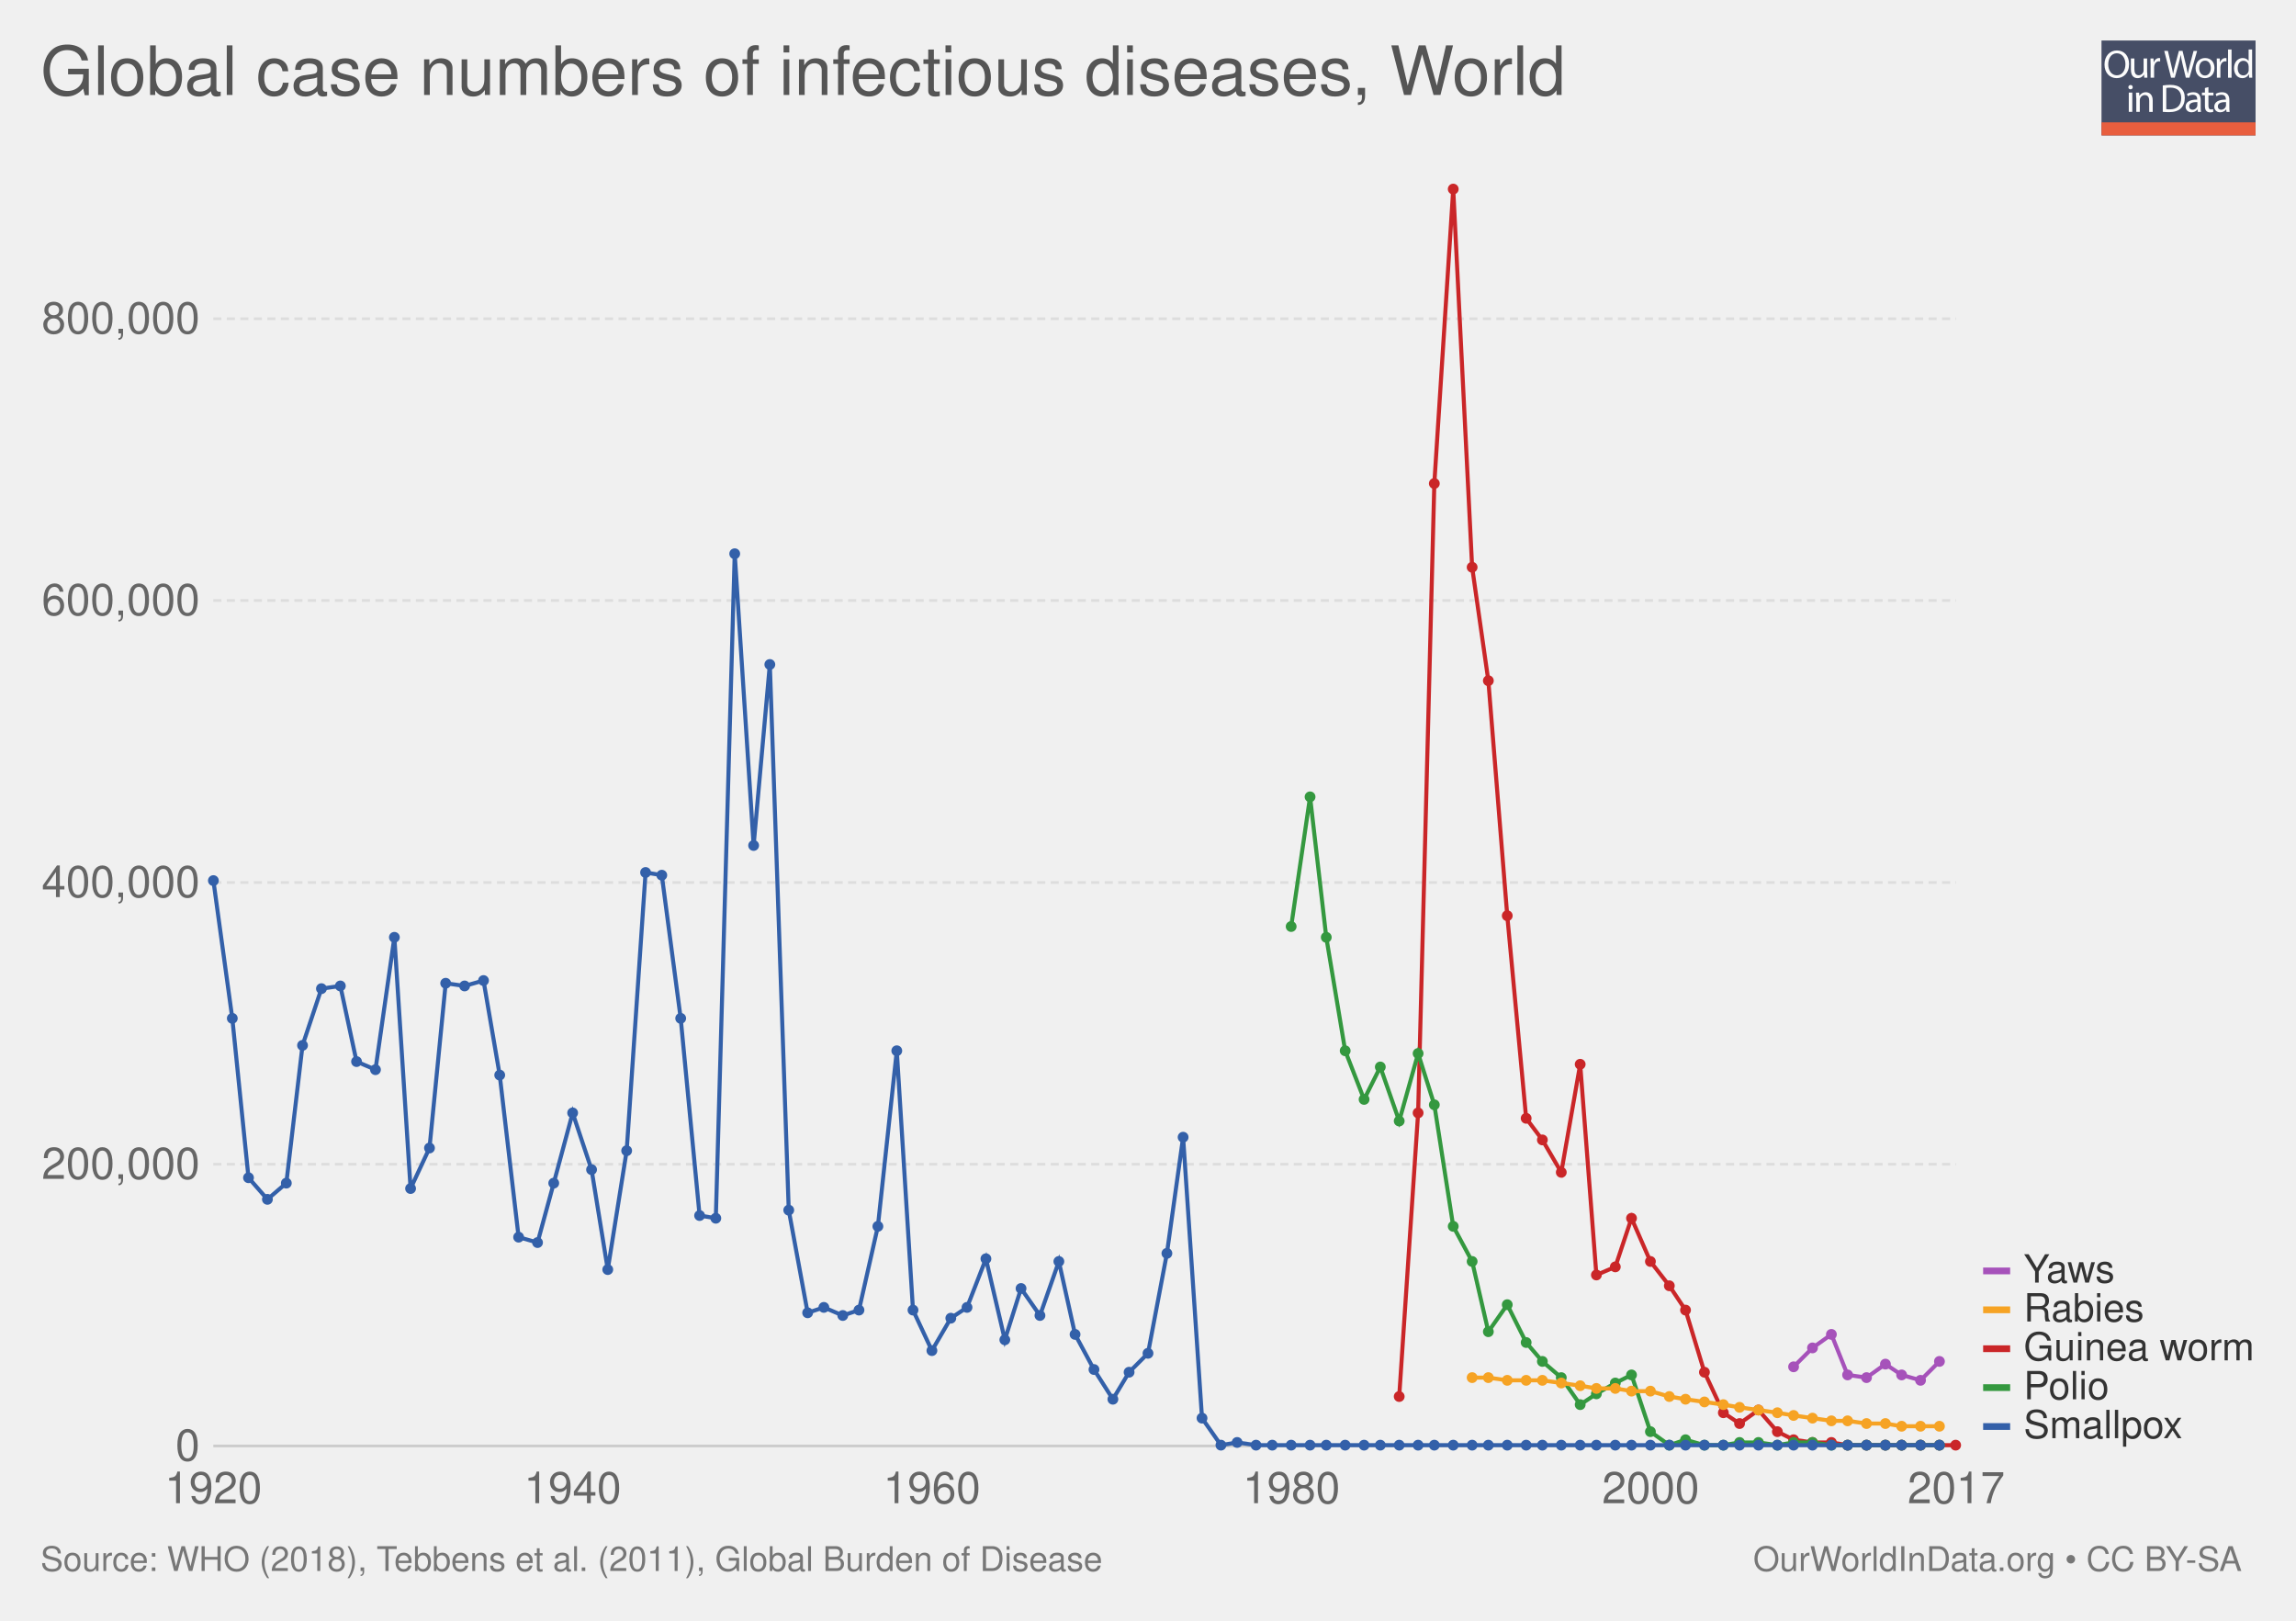
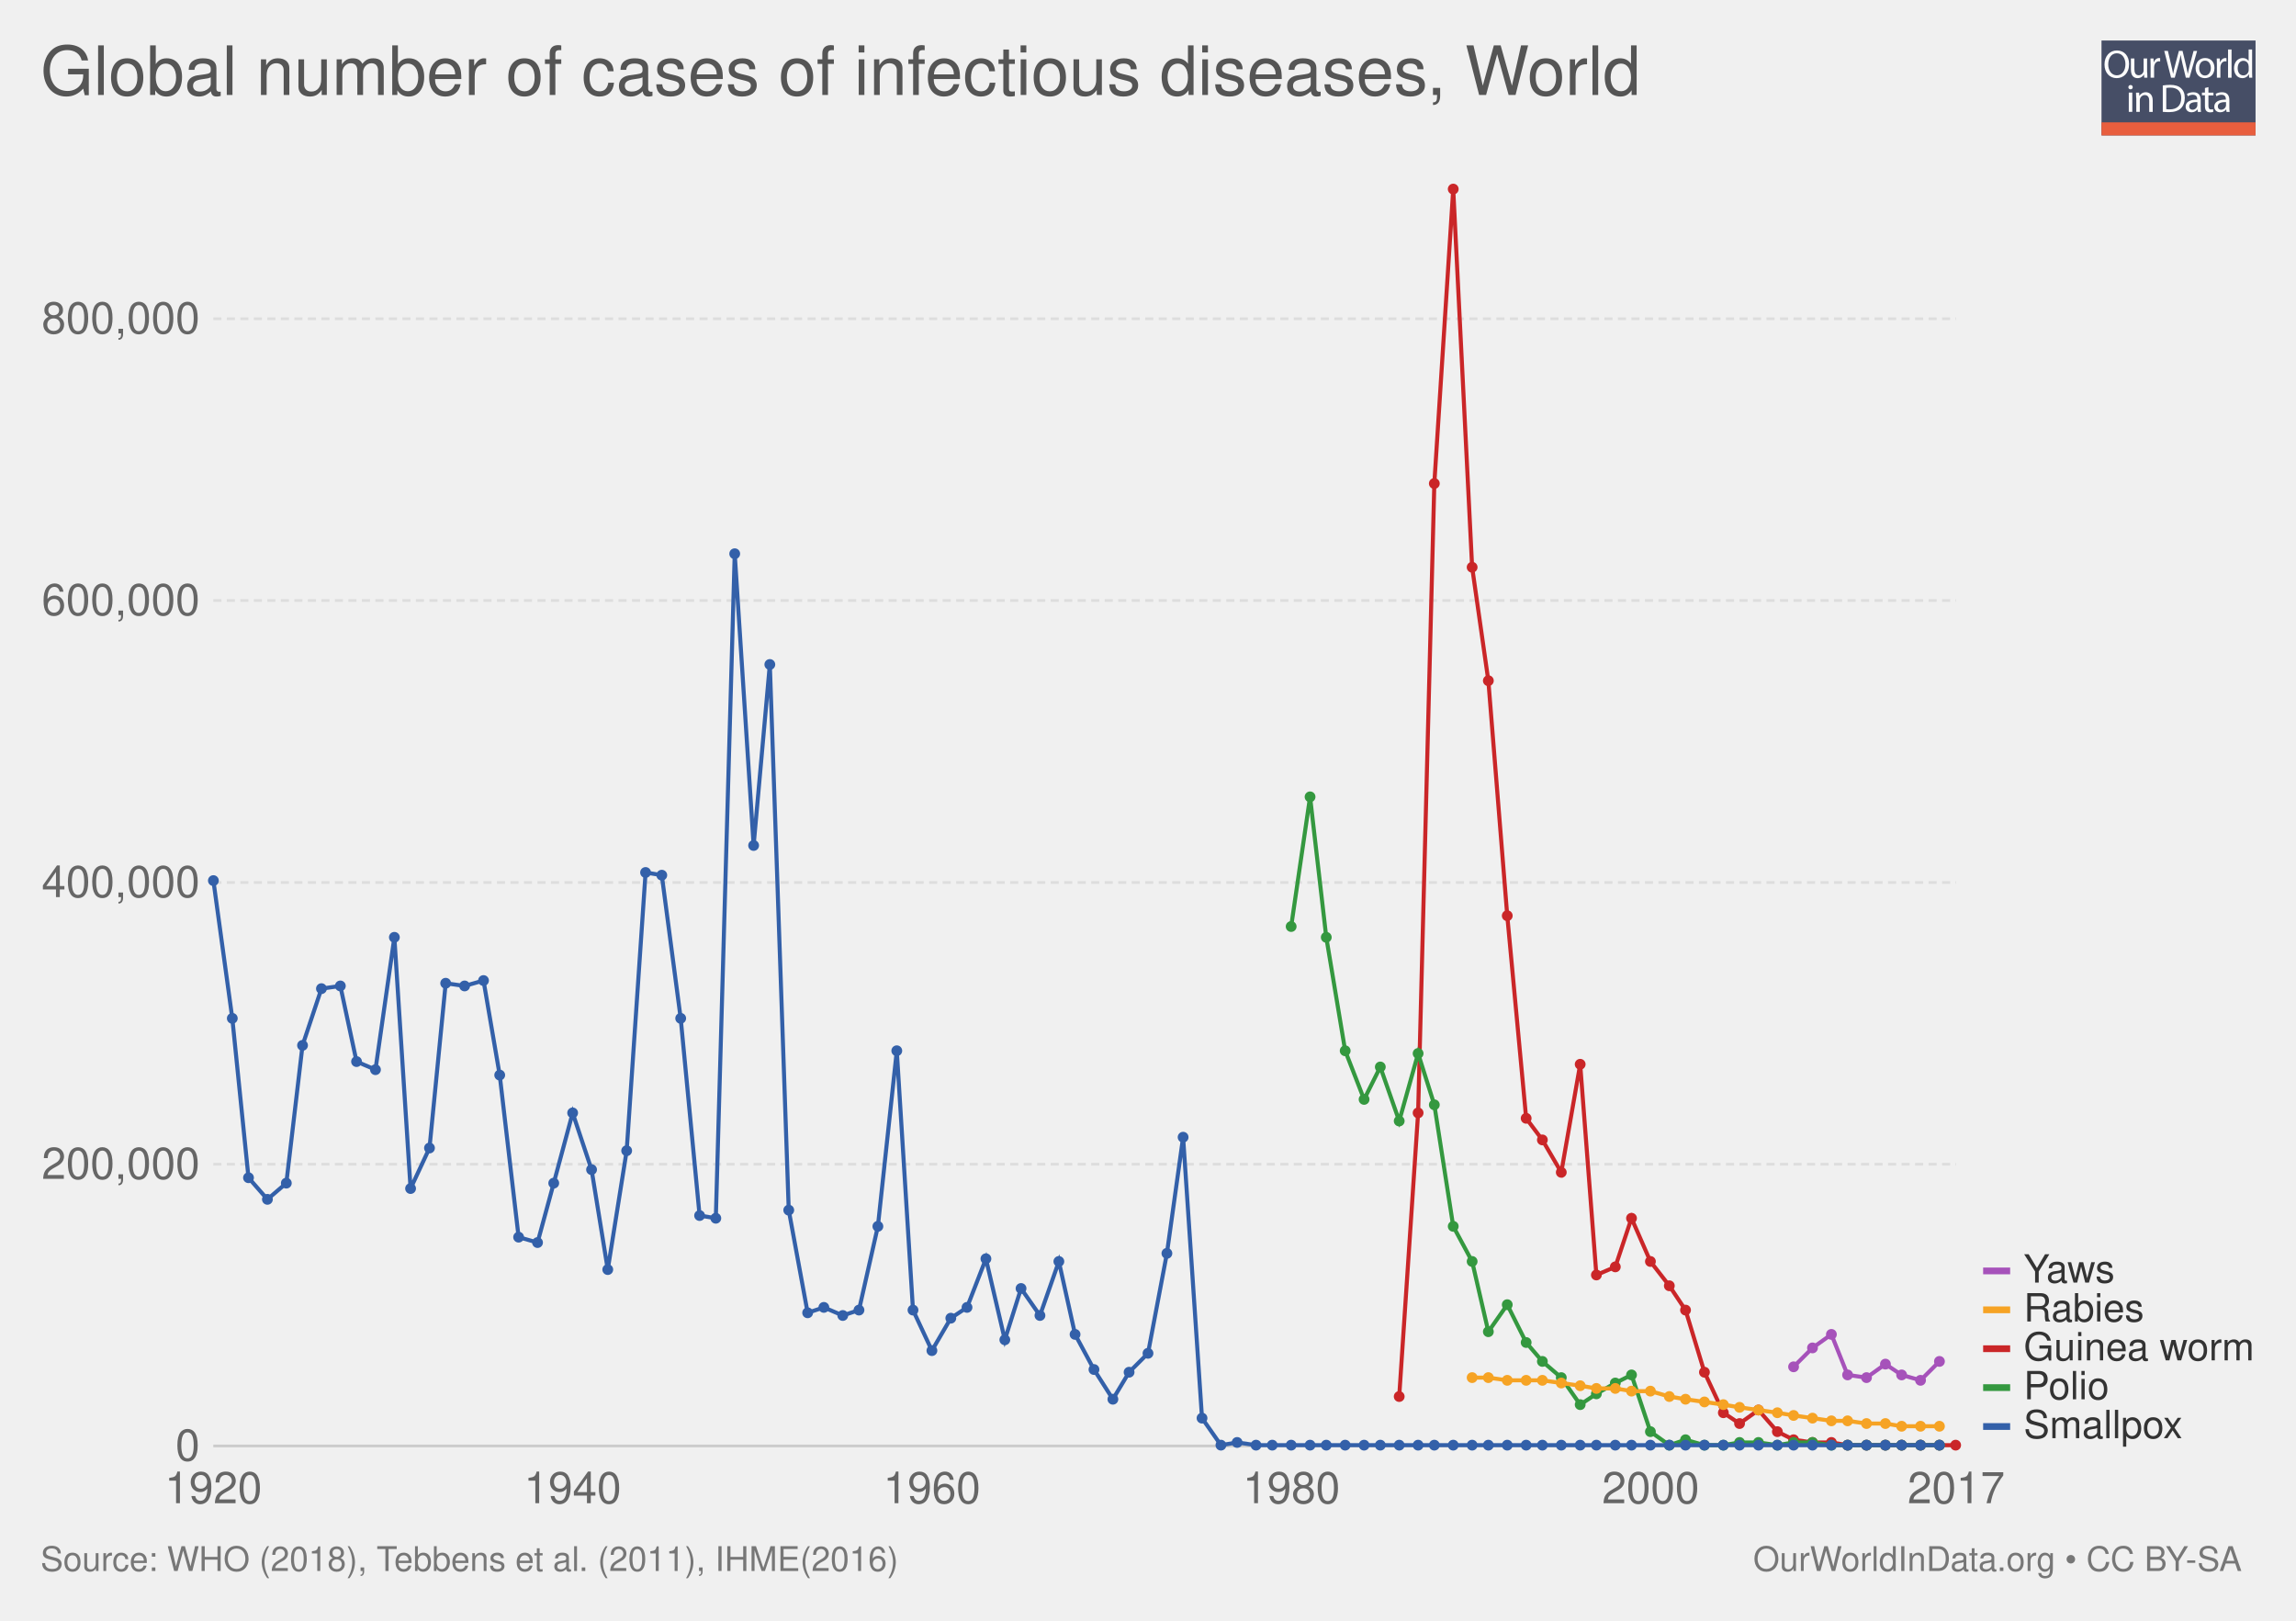
<svg xmlns="http://www.w3.org/2000/svg" xmlns:xlink="http://www.w3.org/1999/xlink" version="1.1" style="font-family: 'Helvetica Neue', Helvetica, Arial, sans-serif; font-size: 18px; background-color: white; text-rendering: optimizeLegibility; -webkit-font-smoothing: antialiased;" width="850" height="600">
  <g class="ChartTab">
    <g class="HeaderView">
      <g opacity="0.8" transform="translate(778, 15) scale(0.27)">
        <a xlink:href="https://ourworldindata.org" target="_blank">
          <g>
            <rect x="0" y="0" fill="#1B2543" width="211.2" height="130.1" />
            <rect x="0" y="112.2" fill="#E63912" width="211.2" height="17.9" />
            <g>
              <rect x="1.2" y="12.3" fill="none" width="210.2" height="99.2" />
              <path fill="#FFFFFF" d="M37.8,32.2c0,12.7-7.7,19.4-17.1,19.4c-9.7,0-16.6-7.5-16.6-18.7c0-11.7,7.3-19.3,17.1-19.3 C31.3,13.7,37.8,21.3,37.8,32.2z M9.2,32.8c0,7.9,4.3,14.9,11.8,14.9c7.5,0,11.8-6.9,11.8-15.3c0-7.3-3.8-14.9-11.8-14.9 C13.1,17.5,9.2,24.8,9.2,32.8z" />
              <path fill="#FFFFFF" d="M62.7,43.8c0,2.7,0.1,5.1,0.2,7.2h-4.3l-0.3-4.3h-0.1c-1.3,2.1-4,4.9-8.8,4.9c-4.2,0-9.1-2.3-9.1-11.6 V24.6h4.8v14.6c0,5,1.5,8.4,5.9,8.4c3.2,0,5.5-2.2,6.3-4.4c0.3-0.7,0.4-1.6,0.4-2.5V24.6h4.8V43.8z" />
              <path fill="#FFFFFF" d="M67.3,32.8c0-3.1-0.1-5.8-0.2-8.2h4.2l0.2,5.2h0.2c1.2-3.5,4.1-5.8,7.3-5.8c0.5,0,0.9,0.1,1.4,0.2v4.5 c-0.5-0.1-1-0.2-1.6-0.2c-3.4,0-5.8,2.6-6.5,6.2c-0.1,0.7-0.2,1.4-0.2,2.2V51h-4.8V32.8z" />
              <path fill="#FFFFFF" d="M95.4,51l-9.4-36.8h5l4.4,18.6c1.1,4.6,2.1,9.2,2.7,12.7h0.1c0.6-3.7,1.8-8,3-12.8l4.9-18.5h5l4.5,18.7 c1,4.4,2,8.7,2.6,12.6h0.1c0.8-4,1.8-8.1,3-12.7l4.9-18.5h4.9L120.6,51h-5L111,31.9c-1.1-4.7-1.9-8.3-2.4-12h-0.1 c-0.7,3.7-1.5,7.3-2.8,12L100.4,51H95.4z" />
              <path fill="#FFFFFF" d="M154.9,37.6c0,9.8-6.8,14-13.2,14c-7.2,0-12.7-5.2-12.7-13.6c0-8.8,5.8-14,13.1-14 C149.8,24,154.9,29.5,154.9,37.6z M133.9,37.9c0,5.8,3.3,10.1,8,10.1c4.6,0,8-4.3,8-10.3c0-4.5-2.2-10.1-7.9-10.1 C136.3,27.6,133.9,32.8,133.9,37.9z" />
              <path fill="#FFFFFF" d="M158.2,32.8c0-3.1-0.1-5.8-0.2-8.2h4.2l0.2,5.2h0.2c1.2-3.5,4.1-5.8,7.3-5.8c0.5,0,0.9,0.1,1.4,0.2v4.5 c-0.5-0.1-1-0.2-1.6-0.2c-3.4,0-5.8,2.6-6.5,6.2c-0.1,0.7-0.2,1.4-0.2,2.2V51h-4.8V32.8z" />
              <path fill="#FFFFFF" d="M173.5,12.3h4.8V51h-4.8V12.3z" />
              <path fill="#FFFFFF" d="M206.5,12.3v31.9c0,2.3,0.1,5,0.2,6.8h-4.3l-0.2-4.6H202c-1.5,2.9-4.7,5.2-9,5.2 c-6.4,0-11.3-5.4-11.3-13.4c-0.1-8.8,5.4-14.2,11.9-14.2c4,0,6.8,1.9,8,4h0.1V12.3H206.5z M201.7,35.4c0-0.6-0.1-1.4-0.2-2 c-0.7-3.1-3.3-5.6-6.9-5.6c-5,0-7.9,4.4-7.9,10.2c0,5.3,2.6,9.8,7.8,9.8c3.2,0,6.2-2.1,7.1-5.7c0.2-0.7,0.2-1.3,0.2-2.1V35.4z" />
              <path fill="#FFFFFF" d="M42.8,64c0.1,1.6-1.1,2.9-3.1,2.9c-1.7,0-2.9-1.3-2.9-2.9c0-1.7,1.3-3,3-3C41.7,61,42.8,62.3,42.8,64z M37.4,97.8V71.4h4.8v26.4H37.4z" />
              <path fill="#FFFFFF" d="M47.5,78.6c0-2.7-0.1-5-0.2-7.1h4.3l0.3,4.4h0.1c1.3-2.5,4.4-5,8.8-5c3.7,0,9.4,2.2,9.4,11.2v15.8h-4.8 V82.6c0-4.3-1.6-7.8-6.1-7.8c-3.2,0-5.6,2.2-6.5,4.9c-0.2,0.6-0.3,1.4-0.3,2.2v15.9h-4.8V78.6z" />
              <path fill="#FFFFFF" d="M84,61.6c2.9-0.4,6.3-0.8,10.1-0.8c6.8,0,11.7,1.6,14.9,4.6c3.3,3,5.2,7.3,5.2,13.2c0,6-1.9,10.9-5.3,14.3 c-3.4,3.4-9.1,5.3-16.3,5.3c-3.4,0-6.2-0.2-8.6-0.4V61.6z M88.8,94.1c1.2,0.2,3,0.3,4.8,0.3c10.2,0,15.7-5.7,15.7-15.6 c0.1-8.7-4.9-14.2-14.9-14.2c-2.5,0-4.3,0.2-5.6,0.5V94.1z" />
              <path fill="#FFFFFF" d="M132.1,97.8l-0.4-3.3h-0.2c-1.5,2.1-4.3,3.9-8.1,3.9c-5.4,0-8.1-3.8-8.1-7.6c0-6.4,5.7-9.9,15.9-9.8v-0.5 c0-2.2-0.6-6.1-6-6.1c-2.5,0-5,0.8-6.9,2l-1.1-3.2c2.2-1.4,5.4-2.3,8.7-2.3c8.1,0,10.1,5.5,10.1,10.8v9.9c0,2.3,0.1,4.5,0.4,6.3 H132.1z M131.4,84.4c-5.3-0.1-11.2,0.8-11.2,5.9c0,3.1,2.1,4.6,4.5,4.6c3.4,0,5.6-2.2,6.4-4.4c0.2-0.5,0.3-1,0.3-1.5V84.4z" />
              <path fill="#FFFFFF" d="M146.6,63.9v7.6h6.9v3.7h-6.9v14.2c0,3.3,0.9,5.1,3.6,5.1c1.3,0,2.2-0.2,2.8-0.3l0.2,3.6 c-0.9,0.4-2.4,0.7-4.3,0.7c-2.2,0-4-0.7-5.2-2c-1.4-1.4-1.9-3.8-1.9-6.9V75.1h-4.1v-3.7h4.1v-6.3L146.6,63.9z" />
              <path fill="#FFFFFF" d="M171.4,97.8l-0.4-3.3h-0.2c-1.5,2.1-4.3,3.9-8.1,3.9c-5.4,0-8.1-3.8-8.1-7.6c0-6.4,5.7-9.9,15.9-9.8v-0.5 c0-2.2-0.6-6.1-6-6.1c-2.5,0-5,0.8-6.9,2l-1.1-3.2c2.2-1.4,5.4-2.3,8.7-2.3c8.1,0,10.1,5.5,10.1,10.8v9.9c0,2.3,0.1,4.5,0.4,6.3 H171.4z M170.7,84.4c-5.3-0.1-11.2,0.8-11.2,5.9c0,3.1,2.1,4.6,4.5,4.6c3.4,0,5.6-2.2,6.4-4.4c0.2-0.5,0.3-1,0.3-1.5V84.4z" />
            </g>
          </g>
        </a>
      </g>
      <a href="https://ourworldindata.org/grapher/global-case-numbers-of-infectious-diseases" target="_blank">
        <text font-size="25.20" x="15.0" y="35.2" fill="#555">
-           <tspan x="15" y="35.16">Global case numbers of infectious diseases, World</tspan>
+           <tspan x="15" y="35.16">Global number of cases of infectious diseases, World</tspan>
        </text>
      </a>
    </g>
    <g class="LineChart">
      <defs>
        <clipPath id="boundsClip-1">
          <rect x="68.968" y="0" width="830" height="973" />
        </clipPath>
      </defs>
      <g class="AxisBoxView">
        <g class="HorizontalAxis">
          <text x="79" y="556.5" fill="#666" text-anchor="middle" font-size="16.2">1920</text>
          <text x="212" y="556.5" fill="#666" text-anchor="middle" font-size="16.2">1940</text>
          <text x="345" y="556.5" fill="#666" text-anchor="middle" font-size="16.2">1960</text>
          <text x="478.1" y="556.5" fill="#666" text-anchor="middle" font-size="16.2">1980</text>
          <text x="611.1" y="556.5" fill="#666" text-anchor="middle" font-size="16.2">2000</text>
          <text x="724.2" y="556.5" fill="#666" text-anchor="middle" font-size="16.2">2017</text>
        </g>
        <g class="VerticalAxis">
          <text x="73.97" y="535.3" fill="#666" dominant-baseline="middle" text-anchor="end" font-size="16.2">0</text>
          <text x="73.97" y="431" fill="#666" dominant-baseline="middle" text-anchor="end" font-size="16.2">200,000</text>
          <text x="73.97" y="326.7" fill="#666" dominant-baseline="middle" text-anchor="end" font-size="16.2">400,000</text>
          <text x="73.97" y="222.3" fill="#666" dominant-baseline="middle" text-anchor="end" font-size="16.2">600,000</text>
          <text x="73.97" y="118" fill="#666" dominant-baseline="middle" text-anchor="end" font-size="16.2">800,000</text>
        </g>
        <g class="AxisGridLines">
          <line x1="78.97" y1="535.3" x2="724.18" y2="535.3" stroke="#ccc" />
          <line x1="78.97" y1="431" x2="724.18" y2="431" stroke="#ddd" stroke-dasharray="3,2" />
          <line x1="78.97" y1="326.7" x2="724.18" y2="326.7" stroke="#ddd" stroke-dasharray="3,2" />
          <line x1="78.97" y1="222.3" x2="724.18" y2="222.3" stroke="#ddd" stroke-dasharray="3,2" />
          <line x1="78.97" y1="118" x2="724.18" y2="118" stroke="#ddd" stroke-dasharray="3,2" />
        </g>
      </g>
      <g clip-path="url(#boundsClip-1)">
        <g class="HeightedLegend clickable">
          <g class="legendMark">
            <rect x="734.176" y="520.9" width="74.328" height="14.4" fill="#fff" opacity="0" />
            <rect x="734.176" y="526.85" width="10" height="2.5" fill="#3360a9" />
            <text font-size="14.40" x="749.2" y="532.4" fill="#333">
              <tspan x="749.176" y="532.42">Smallpox</tspan>
            </text>
          </g>
          <g class="legendMark">
            <rect x="734.176" y="506.5" width="47.112" height="14.4" fill="#fff" opacity="0" />
            <rect x="734.176" y="512.45" width="10" height="2.5" fill="#34983f" />
            <text font-size="14.40" x="749.2" y="518.0" fill="#333">
              <tspan x="749.176" y="518.02">Polio</tspan>
            </text>
          </g>
          <g class="legendMark">
            <rect x="734.176" y="492.1" width="100.824" height="14.4" fill="#fff" opacity="0" />
            <rect x="734.176" y="498.05" width="10" height="2.5" fill="#ca2628" />
            <text font-size="14.40" x="749.2" y="503.6" fill="#333">
              <tspan x="749.176" y="503.62">Guinea worm</tspan>
            </text>
          </g>
          <g class="legendMark">
            <rect x="734.176" y="477.7" width="59.928" height="14.4" fill="#fff" opacity="0" />
            <rect x="734.176" y="483.65" width="10" height="2.5" fill="#f6a324" />
            <text font-size="14.40" x="749.2" y="489.2" fill="#333">
              <tspan x="749.176" y="489.22">Rabies</tspan>
            </text>
          </g>
          <g class="legendMark">
            <rect x="734.176" y="463.3" width="50.28" height="14.4" fill="#fff" opacity="0" />
            <rect x="734.176" y="469.25" width="10" height="2.5" fill="#a652ba" />
            <text font-size="14.40" x="749.2" y="474.8" fill="#333">
              <tspan x="749.176" y="474.82">Yaws</tspan>
            </text>
          </g>
        </g>
        <g class="Lines">
          <rect x="79" y="70" width="645" height="465" fill="rgba(255,255,255,0)" opacity="0" />
          <g class="key-World_0">
            <path stroke="#ca2628" stroke-linecap="round" d="M518 517L525 412L531 179L538 70L545 210L551 252L558 339L565 414L571 422L578 434L585 394L591 472L598 469L604 451L611 467L618 476L624 485L631 508L638 523L644 527L651 522L658 530L664 533L671 534L678 534L684 535L691 535L698 535L704 535L711 535L718 535L724 535" fill="none" stroke-width="1.5" />
            <g fill="#ca2628">
              <circle cx="518" cy="517" r="2" />
              <circle cx="525" cy="412" r="2" />
              <circle cx="531" cy="179" r="2" />
              <circle cx="538" cy="70" r="2" />
              <circle cx="545" cy="210" r="2" />
              <circle cx="551" cy="252" r="2" />
              <circle cx="558" cy="339" r="2" />
              <circle cx="565" cy="414" r="2" />
              <circle cx="571" cy="422" r="2" />
              <circle cx="578" cy="434" r="2" />
              <circle cx="585" cy="394" r="2" />
              <circle cx="591" cy="472" r="2" />
              <circle cx="598" cy="469" r="2" />
              <circle cx="604" cy="451" r="2" />
              <circle cx="611" cy="467" r="2" />
              <circle cx="618" cy="476" r="2" />
              <circle cx="624" cy="485" r="2" />
              <circle cx="631" cy="508" r="2" />
              <circle cx="638" cy="523" r="2" />
              <circle cx="644" cy="527" r="2" />
              <circle cx="651" cy="522" r="2" />
              <circle cx="658" cy="530" r="2" />
              <circle cx="664" cy="533" r="2" />
              <circle cx="671" cy="534" r="2" />
              <circle cx="678" cy="534" r="2" />
              <circle cx="684" cy="535" r="2" />
              <circle cx="691" cy="535" r="2" />
              <circle cx="698" cy="535" r="2" />
              <circle cx="704" cy="535" r="2" />
              <circle cx="711" cy="535" r="2" />
              <circle cx="718" cy="535" r="2" />
              <circle cx="724" cy="535" r="2" />
            </g>
          </g>
          <g class="key-World_1">
            <path stroke="#34983f" stroke-linecap="round" d="M478 343L485 295L491 347L498 389L505 407L511 395L518 415L525 390L531 409L538 454L545 467L551 493L558 483L565 497L571 504L578 510L585 520L591 516L598 512L604 509L611 530L618 535L624 533L631 535L638 535L644 534L651 534L658 535L664 534L671 534L678 535L684 535L691 535L698 535L704 535L711 535L718 535" fill="none" stroke-width="1.5" />
            <g fill="#34983f">
              <circle cx="478" cy="343" r="2" />
              <circle cx="485" cy="295" r="2" />
              <circle cx="491" cy="347" r="2" />
              <circle cx="498" cy="389" r="2" />
              <circle cx="505" cy="407" r="2" />
              <circle cx="511" cy="395" r="2" />
              <circle cx="518" cy="415" r="2" />
              <circle cx="525" cy="390" r="2" />
              <circle cx="531" cy="409" r="2" />
              <circle cx="538" cy="454" r="2" />
              <circle cx="545" cy="467" r="2" />
              <circle cx="551" cy="493" r="2" />
              <circle cx="558" cy="483" r="2" />
              <circle cx="565" cy="497" r="2" />
              <circle cx="571" cy="504" r="2" />
              <circle cx="578" cy="510" r="2" />
              <circle cx="585" cy="520" r="2" />
              <circle cx="591" cy="516" r="2" />
              <circle cx="598" cy="512" r="2" />
              <circle cx="604" cy="509" r="2" />
              <circle cx="611" cy="530" r="2" />
              <circle cx="618" cy="535" r="2" />
              <circle cx="624" cy="533" r="2" />
              <circle cx="631" cy="535" r="2" />
              <circle cx="638" cy="535" r="2" />
              <circle cx="644" cy="534" r="2" />
              <circle cx="651" cy="534" r="2" />
              <circle cx="658" cy="535" r="2" />
              <circle cx="664" cy="534" r="2" />
              <circle cx="671" cy="534" r="2" />
              <circle cx="678" cy="535" r="2" />
              <circle cx="684" cy="535" r="2" />
              <circle cx="691" cy="535" r="2" />
              <circle cx="698" cy="535" r="2" />
              <circle cx="704" cy="535" r="2" />
              <circle cx="711" cy="535" r="2" />
              <circle cx="718" cy="535" r="2" />
            </g>
          </g>
          <g class="key-World_2">
            <path stroke="#3360a9" stroke-linecap="round" d="M79 326L86 377L92 436L99 444L106 438L112 387L119 366L126 365L132 393L139 396L146 347L152 440L159 425L165 364L172 365L179 363L185 398L192 458L199 460L205 438L212 412L219 433L225 470L232 426L239 323L245 324L252 377L259 450L265 451L272 205L279 313L285 246L292 448L299 486L305 484L312 487L318 485L325 454L332 389L338 485L345 500L352 488L358 484L365 466L372 496L378 477L385 487L392 467L398 494L405 507L412 518L418 508L425 501L432 464L438 421L445 525L452 535L458 534L465 535L471 535L478 535L485 535L491 535L498 535L505 535L511 535L518 535L525 535L531 535L538 535L545 535L551 535L558 535L565 535L571 535L578 535L585 535L591 535L598 535L604 535L611 535L618 535L624 535L631 535L638 535L644 535L651 535L658 535L664 535L671 535L678 535L684 535L691 535L698 535L704 535L711 535L718 535" fill="none" stroke-width="1.5" />
            <g fill="#3360a9">
              <circle cx="79" cy="326" r="2" />
              <circle cx="86" cy="377" r="2" />
              <circle cx="92" cy="436" r="2" />
              <circle cx="99" cy="444" r="2" />
              <circle cx="106" cy="438" r="2" />
              <circle cx="112" cy="387" r="2" />
              <circle cx="119" cy="366" r="2" />
              <circle cx="126" cy="365" r="2" />
              <circle cx="132" cy="393" r="2" />
              <circle cx="139" cy="396" r="2" />
              <circle cx="146" cy="347" r="2" />
              <circle cx="152" cy="440" r="2" />
              <circle cx="159" cy="425" r="2" />
              <circle cx="165" cy="364" r="2" />
              <circle cx="172" cy="365" r="2" />
              <circle cx="179" cy="363" r="2" />
              <circle cx="185" cy="398" r="2" />
              <circle cx="192" cy="458" r="2" />
              <circle cx="199" cy="460" r="2" />
              <circle cx="205" cy="438" r="2" />
              <circle cx="212" cy="412" r="2" />
              <circle cx="219" cy="433" r="2" />
              <circle cx="225" cy="470" r="2" />
              <circle cx="232" cy="426" r="2" />
              <circle cx="239" cy="323" r="2" />
              <circle cx="245" cy="324" r="2" />
              <circle cx="252" cy="377" r="2" />
              <circle cx="259" cy="450" r="2" />
              <circle cx="265" cy="451" r="2" />
              <circle cx="272" cy="205" r="2" />
              <circle cx="279" cy="313" r="2" />
              <circle cx="285" cy="246" r="2" />
              <circle cx="292" cy="448" r="2" />
              <circle cx="299" cy="486" r="2" />
              <circle cx="305" cy="484" r="2" />
              <circle cx="312" cy="487" r="2" />
              <circle cx="318" cy="485" r="2" />
              <circle cx="325" cy="454" r="2" />
              <circle cx="332" cy="389" r="2" />
              <circle cx="338" cy="485" r="2" />
              <circle cx="345" cy="500" r="2" />
              <circle cx="352" cy="488" r="2" />
              <circle cx="358" cy="484" r="2" />
              <circle cx="365" cy="466" r="2" />
              <circle cx="372" cy="496" r="2" />
              <circle cx="378" cy="477" r="2" />
              <circle cx="385" cy="487" r="2" />
              <circle cx="392" cy="467" r="2" />
              <circle cx="398" cy="494" r="2" />
              <circle cx="405" cy="507" r="2" />
              <circle cx="412" cy="518" r="2" />
              <circle cx="418" cy="508" r="2" />
              <circle cx="425" cy="501" r="2" />
              <circle cx="432" cy="464" r="2" />
              <circle cx="438" cy="421" r="2" />
              <circle cx="445" cy="525" r="2" />
              <circle cx="452" cy="535" r="2" />
              <circle cx="458" cy="534" r="2" />
              <circle cx="465" cy="535" r="2" />
              <circle cx="471" cy="535" r="2" />
              <circle cx="478" cy="535" r="2" />
              <circle cx="485" cy="535" r="2" />
              <circle cx="491" cy="535" r="2" />
              <circle cx="498" cy="535" r="2" />
              <circle cx="505" cy="535" r="2" />
              <circle cx="511" cy="535" r="2" />
              <circle cx="518" cy="535" r="2" />
              <circle cx="525" cy="535" r="2" />
              <circle cx="531" cy="535" r="2" />
              <circle cx="538" cy="535" r="2" />
              <circle cx="545" cy="535" r="2" />
              <circle cx="551" cy="535" r="2" />
              <circle cx="558" cy="535" r="2" />
              <circle cx="565" cy="535" r="2" />
              <circle cx="571" cy="535" r="2" />
              <circle cx="578" cy="535" r="2" />
              <circle cx="585" cy="535" r="2" />
              <circle cx="591" cy="535" r="2" />
              <circle cx="598" cy="535" r="2" />
              <circle cx="604" cy="535" r="2" />
              <circle cx="611" cy="535" r="2" />
              <circle cx="618" cy="535" r="2" />
              <circle cx="624" cy="535" r="2" />
              <circle cx="631" cy="535" r="2" />
              <circle cx="638" cy="535" r="2" />
              <circle cx="644" cy="535" r="2" />
              <circle cx="651" cy="535" r="2" />
              <circle cx="658" cy="535" r="2" />
              <circle cx="664" cy="535" r="2" />
              <circle cx="671" cy="535" r="2" />
              <circle cx="678" cy="535" r="2" />
              <circle cx="684" cy="535" r="2" />
              <circle cx="691" cy="535" r="2" />
              <circle cx="698" cy="535" r="2" />
              <circle cx="704" cy="535" r="2" />
              <circle cx="711" cy="535" r="2" />
              <circle cx="718" cy="535" r="2" />
            </g>
          </g>
          <g class="key-World_3">
            <path stroke="#f6a324" stroke-linecap="round" d="M545 510L551 510L558 511L565 511L571 511L578 512L585 513L591 514L598 514L604 515L611 515L618 517L624 518L631 519L638 520L644 521L651 522L658 523L664 524L671 525L678 526L684 526L691 527L698 527L704 528L711 528L718 528" fill="none" stroke-width="1.5" />
            <g fill="#f6a324">
              <circle cx="545" cy="510" r="2" />
              <circle cx="551" cy="510" r="2" />
              <circle cx="558" cy="511" r="2" />
              <circle cx="565" cy="511" r="2" />
              <circle cx="571" cy="511" r="2" />
              <circle cx="578" cy="512" r="2" />
              <circle cx="585" cy="513" r="2" />
              <circle cx="591" cy="514" r="2" />
              <circle cx="598" cy="514" r="2" />
              <circle cx="604" cy="515" r="2" />
              <circle cx="611" cy="515" r="2" />
              <circle cx="618" cy="517" r="2" />
              <circle cx="624" cy="518" r="2" />
              <circle cx="631" cy="519" r="2" />
              <circle cx="638" cy="520" r="2" />
              <circle cx="644" cy="521" r="2" />
              <circle cx="651" cy="522" r="2" />
              <circle cx="658" cy="523" r="2" />
              <circle cx="664" cy="524" r="2" />
              <circle cx="671" cy="525" r="2" />
              <circle cx="678" cy="526" r="2" />
              <circle cx="684" cy="526" r="2" />
              <circle cx="691" cy="527" r="2" />
              <circle cx="698" cy="527" r="2" />
              <circle cx="704" cy="528" r="2" />
              <circle cx="711" cy="528" r="2" />
              <circle cx="718" cy="528" r="2" />
            </g>
          </g>
          <g class="key-World_4">
            <path stroke="#a652ba" stroke-linecap="round" d="M664 506L671 499L678 494L684 509L691 510L698 505L704 509L711 511L718 504" fill="none" stroke-width="1.5" />
            <g fill="#a652ba">
              <circle cx="664" cy="506" r="2" />
              <circle cx="671" cy="499" r="2" />
              <circle cx="678" cy="494" r="2" />
              <circle cx="684" cy="509" r="2" />
              <circle cx="691" cy="510" r="2" />
              <circle cx="698" cy="505" r="2" />
              <circle cx="704" cy="509" r="2" />
              <circle cx="711" cy="511" r="2" />
              <circle cx="718" cy="504" r="2" />
            </g>
          </g>
        </g>
      </g>
    </g>
    <g style="fill: #777;" class="SourcesFooter">
      <g style="fill: #777;" class="clickable">
        <text font-size="12.60" x="15.0" y="581.6">
-           <tspan x="15" y="581.58">Source: WHO (2018), Tebbens et al. (2011), Global Burden of Disease</tspan>
+           <tspan x="15" y="581.58">Source: WHO (2018), Tebbens et al. (2011), IHME(2016)</tspan>
        </text>
      </g>
      <text font-size="12.60" x="649.0" y="581.6">
        <tspan x="649.024" y="581.58">
          <a target="_blank" style="fill: #777;" href="https://ourworldindata.org">OurWorldInData.org</a> • <a style="fill: #777;" href="http://creativecommons.org/licenses/by-sa/4.0/deed.en_US" target="_blank">CC BY-SA</a>
        </tspan>
      </text>
    </g>
  </g>
</svg>
